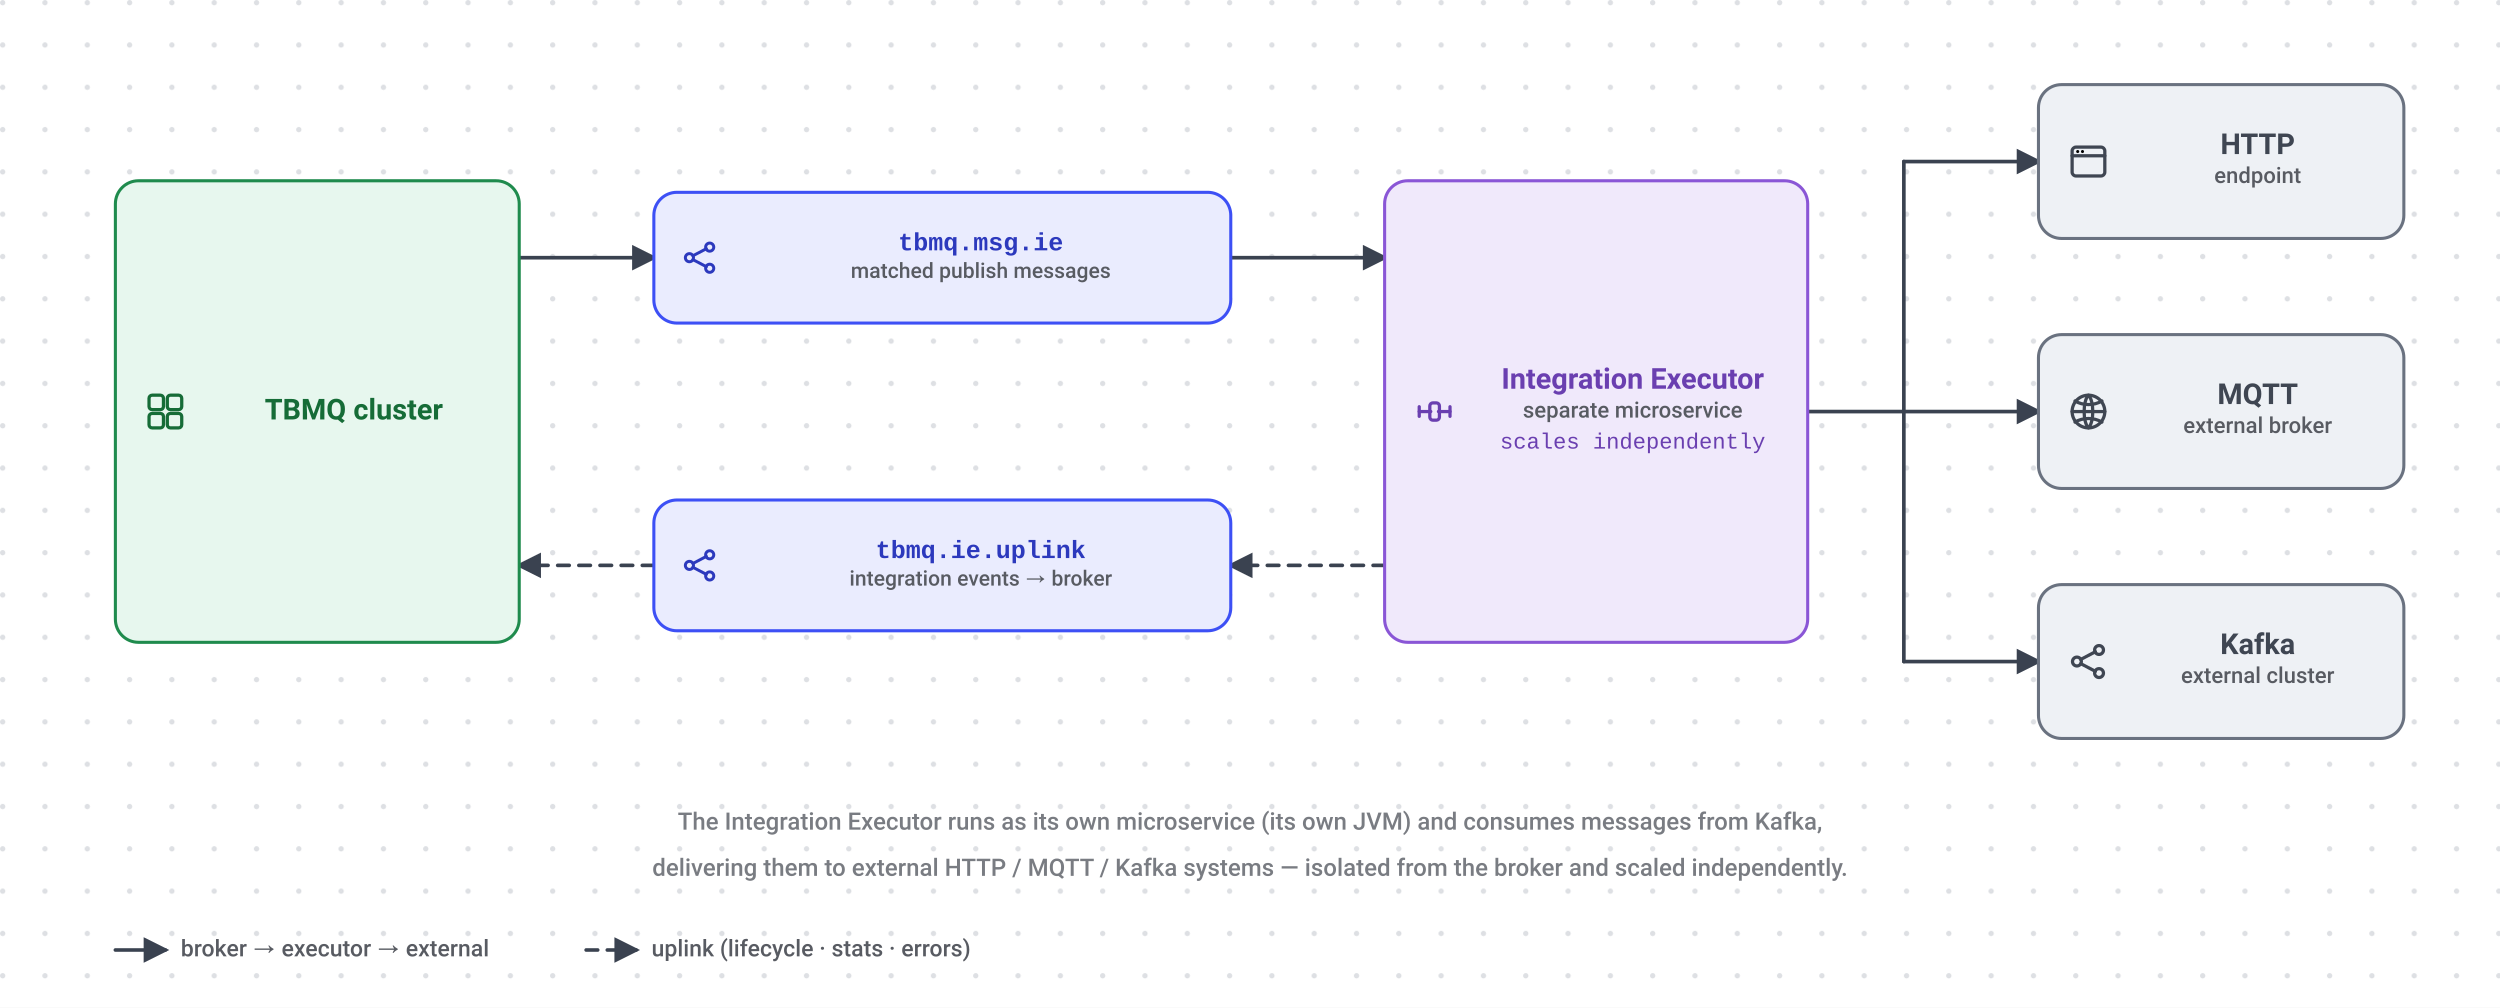
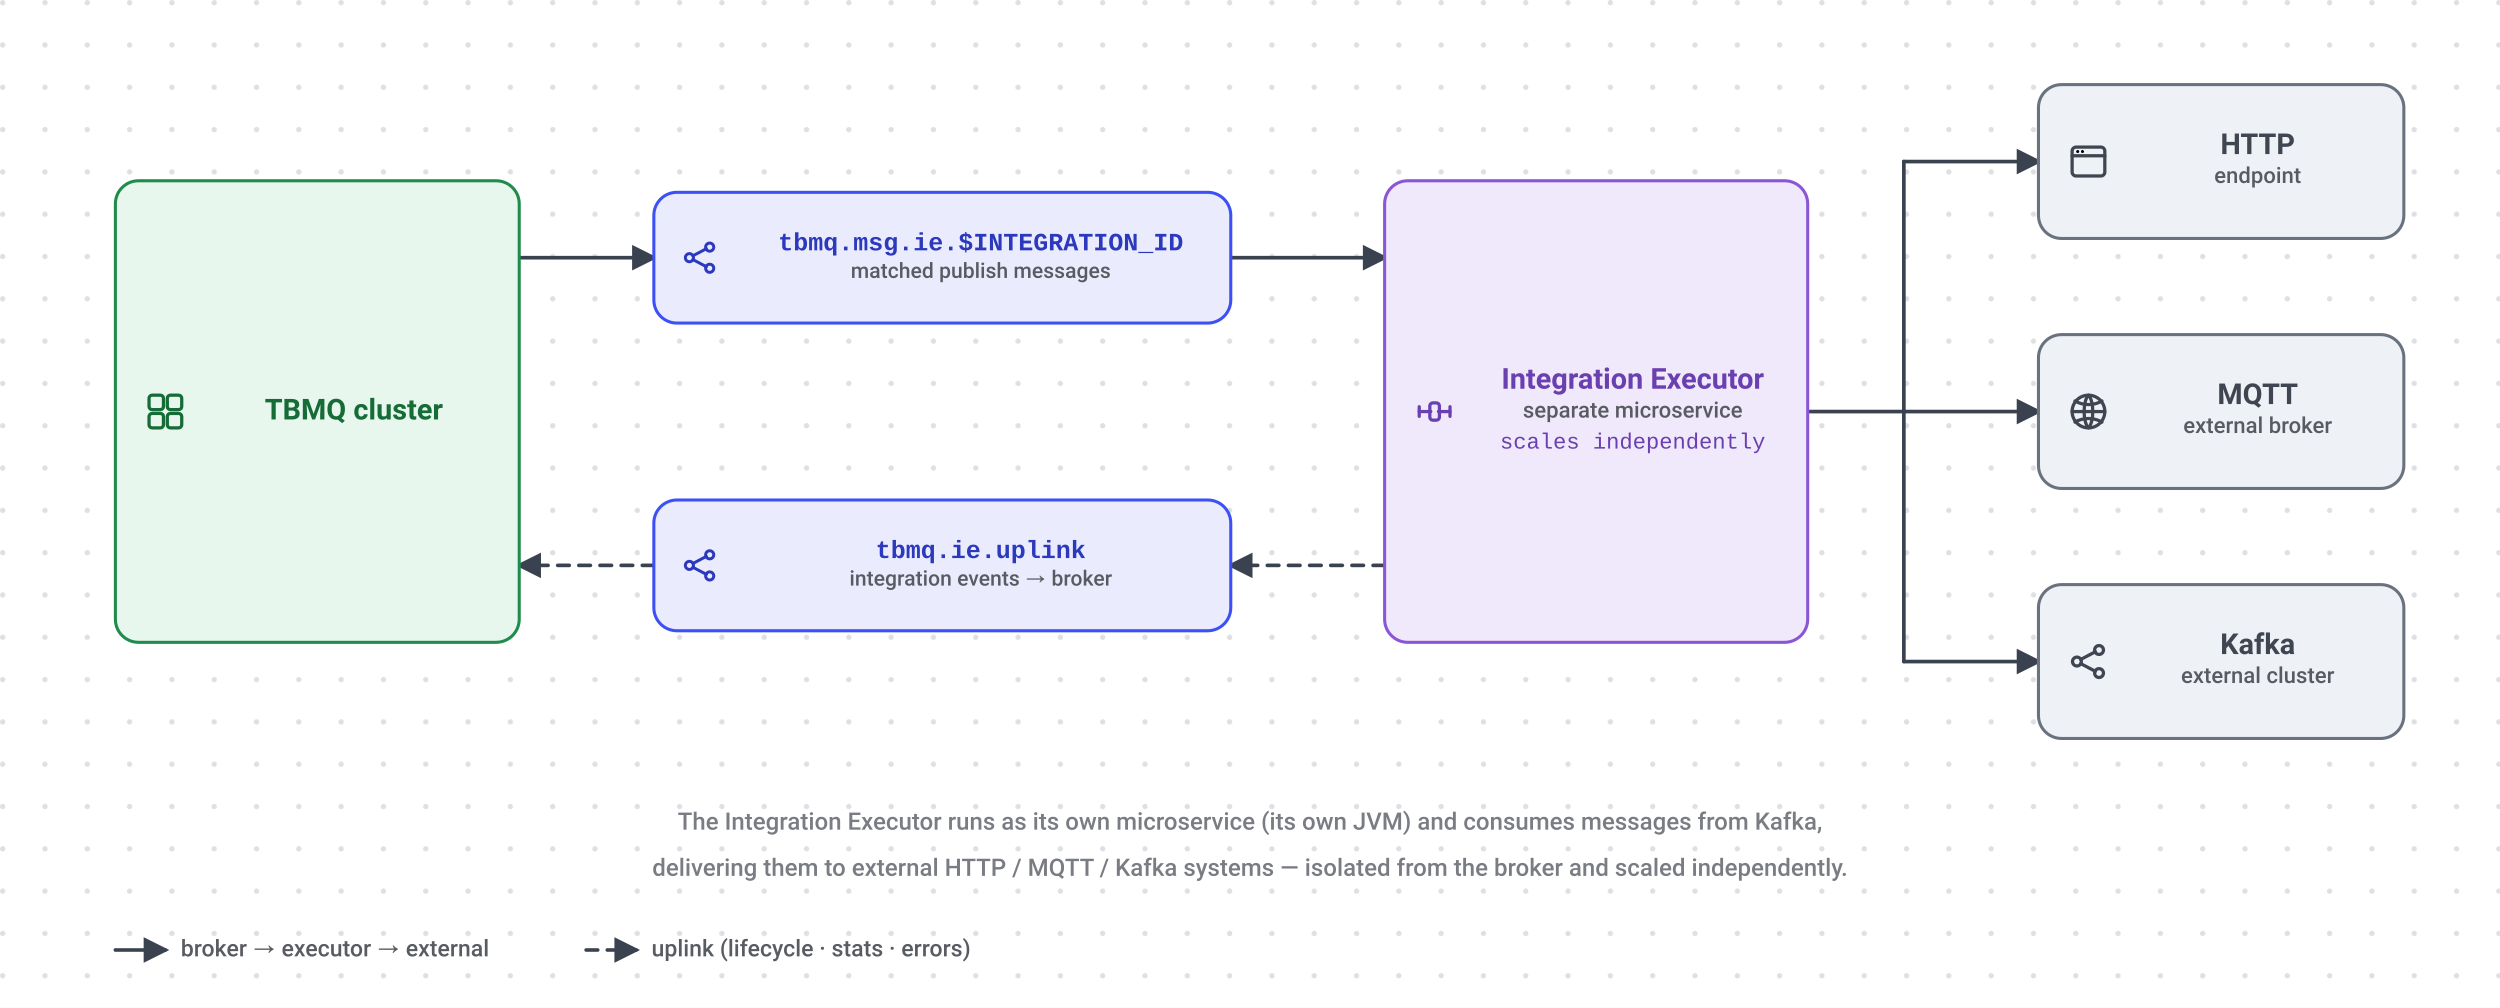
<svg xmlns="http://www.w3.org/2000/svg" viewBox="0 0 1300 524" width="1300" height="524" font-family="system-ui, -apple-system, 'Segoe UI', Roboto, Helvetica, Arial, sans-serif">
  <defs>
    <marker id="ah-3a4250" viewBox="0 0 10 10" refX="8.5" refY="5" markerWidth="7" markerHeight="7" orient="auto-start-reverse">
      <path d="M0 0 L10 5 L0 10 z" fill="#3a4250" />
    </marker>
    <pattern id="dots" width="22" height="22" patternUnits="userSpaceOnUse">
      <circle cx="1.4" cy="1.4" r="1.4" fill="#c3c7cd" opacity="0.55" />
    </pattern>
  </defs>
  <rect x="0" y="0" width="1300" height="524" fill="#ffffff" />
  <rect x="0" y="0" width="1300" height="524" fill="url(#dots)" />
  <path d="M 270 134 L 340 134" fill="none" stroke="#3a4250" stroke-width="1.9" stroke-dasharray="none" stroke-linecap="round" stroke-linejoin="round" marker-end="url(#ah-3a4250)" />
  <path d="M 640 134 L 720 134" fill="none" stroke="#3a4250" stroke-width="1.9" stroke-dasharray="none" stroke-linecap="round" stroke-linejoin="round" marker-end="url(#ah-3a4250)" />
  <path d="M 720 294 L 640 294" fill="none" stroke="#3a4250" stroke-width="1.9" stroke-dasharray="6 5" stroke-linecap="round" stroke-linejoin="round" marker-end="url(#ah-3a4250)" />
  <path d="M 340 294 L 270 294" fill="none" stroke="#3a4250" stroke-width="1.9" stroke-dasharray="6 5" stroke-linecap="round" stroke-linejoin="round" marker-end="url(#ah-3a4250)" />
  <path d="M 940 214 L 990 214" fill="none" stroke="#3a4250" stroke-width="1.9" stroke-linecap="round" />
  <path d="M 990 84 L 990 344" fill="none" stroke="#3a4250" stroke-width="1.9" stroke-linecap="round" />
  <path d="M 990 84 L 1060 84" fill="none" stroke="#3a4250" stroke-width="1.9" stroke-dasharray="none" stroke-linecap="round" stroke-linejoin="round" marker-end="url(#ah-3a4250)" />
  <path d="M 990 214 L 1060 214" fill="none" stroke="#3a4250" stroke-width="1.9" stroke-dasharray="none" stroke-linecap="round" stroke-linejoin="round" marker-end="url(#ah-3a4250)" />
  <path d="M 990 344 L 1060 344" fill="none" stroke="#3a4250" stroke-width="1.9" stroke-dasharray="none" stroke-linecap="round" stroke-linejoin="round" marker-end="url(#ah-3a4250)" />
  <rect x="60" y="94" width="210" height="240" rx="12" fill="#e7f7ee" stroke="#1f8b4d" stroke-width="1.6" />
  <g transform="translate(74 202) scale(1)" fill="none" stroke="#166c37" stroke-width="1.7" stroke-linecap="round" stroke-linejoin="round">
    <rect x="3.5" y="3.5" width="7.5" height="7.5" rx="1.6" />
    <rect x="13" y="3.5" width="7.5" height="7.5" rx="1.6" />
    <rect x="3.5" y="13" width="7.5" height="7.5" rx="1.6" />
    <rect x="13" y="13" width="7.5" height="7.5" rx="1.6" />
  </g>
  <text x="184" y="214" font-family="system-ui, -apple-system, 'Segoe UI', Roboto, Helvetica, Arial, sans-serif" font-size="15" font-weight="650" fill="#166c37" text-anchor="middle" opacity="1" dominant-baseline="middle">TBMQ cluster</text>
  <rect x="340" y="100" width="300" height="68" rx="12" fill="#eaecfe" stroke="#3d50f5" stroke-width="1.6" />
  <g transform="translate(353 123) scale(0.9166667)" fill="none" stroke="#2c39bd" stroke-width="1.7" stroke-linecap="round" stroke-linejoin="round">
    <circle cx="6" cy="12" r="2.3" />
    <circle cx="17.5" cy="6" r="2.3" />
    <circle cx="17.5" cy="18" r="2.3" />
    <path d="M8 10.9 15.6 6.9M8 13.1l7.6 4" />
  </g>
-   <text x="510" y="126.5" font-family="ui-monospace, SFMono-Regular, Menlo, Consolas, 'Liberation Mono', 'Courier New', monospace" font-size="13" font-weight="650" fill="#2c39bd" text-anchor="middle" opacity="1" dominant-baseline="middle">tbmq.msg.ie</text>
+   <text x="510" y="126.5" font-family="ui-monospace, SFMono-Regular, Menlo, Consolas, 'Liberation Mono', 'Courier New', monospace" font-size="13" font-weight="650" fill="#2c39bd" text-anchor="middle" opacity="1" dominant-baseline="middle">tbmq.msg.ie.$INTEGRATION_ID</text>
  <text x="510" y="141.5" font-family="system-ui, -apple-system, 'Segoe UI', Roboto, Helvetica, Arial, sans-serif" font-size="11" font-weight="500" fill="#585b62" text-anchor="middle" opacity="1" dominant-baseline="middle">matched publish messages</text>
  <rect x="340" y="260" width="300" height="68" rx="12" fill="#eaecfe" stroke="#3d50f5" stroke-width="1.6" />
  <g transform="translate(353 283) scale(0.9166667)" fill="none" stroke="#2c39bd" stroke-width="1.7" stroke-linecap="round" stroke-linejoin="round">
    <circle cx="6" cy="12" r="2.3" />
    <circle cx="17.5" cy="6" r="2.3" />
    <circle cx="17.5" cy="18" r="2.3" />
    <path d="M8 10.9 15.6 6.9M8 13.1l7.6 4" />
  </g>
  <text x="510" y="286.5" font-family="ui-monospace, SFMono-Regular, Menlo, Consolas, 'Liberation Mono', 'Courier New', monospace" font-size="13" font-weight="650" fill="#2c39bd" text-anchor="middle" opacity="1" dominant-baseline="middle">tbmq.ie.uplink</text>
  <text x="510" y="301.5" font-family="system-ui, -apple-system, 'Segoe UI', Roboto, Helvetica, Arial, sans-serif" font-size="11" font-weight="500" fill="#585b62" text-anchor="middle" opacity="1" dominant-baseline="middle">integration events → broker</text>
  <rect x="720" y="94" width="220" height="240" rx="12" fill="#f0e9fb" stroke="#8a56d6" stroke-width="1.6" />
  <g transform="translate(734 202) scale(1)" fill="none" stroke="#6a3fb0" stroke-width="1.7" stroke-linecap="round" stroke-linejoin="round">
    <path d="M4 12h6M14 12h6" />
    <rect x="9.5" y="7.5" width="5" height="9" rx="1.6" />
    <path d="M4 9.5v5M20 9.5v5" />
  </g>
  <text x="849" y="198" font-family="system-ui, -apple-system, 'Segoe UI', Roboto, Helvetica, Arial, sans-serif" font-size="15" font-weight="650" fill="#6a3fb0" text-anchor="middle" opacity="1" dominant-baseline="middle">Integration Executor</text>
  <text x="849" y="214" font-family="system-ui, -apple-system, 'Segoe UI', Roboto, Helvetica, Arial, sans-serif" font-size="11.5" font-weight="500" fill="#585b62" text-anchor="middle" opacity="1" dominant-baseline="middle">separate microservice</text>
  <text x="849" y="230" font-family="ui-monospace, SFMono-Regular, Menlo, Consolas, 'Liberation Mono', 'Courier New', monospace" font-size="11.5" font-weight="500" fill="#6a3fb0" text-anchor="middle" opacity="1" dominant-baseline="middle">scales independently</text>
  <rect x="1060" y="44" width="190" height="80" rx="12" fill="#eef1f5" stroke="#6a7280" stroke-width="1.6" />
  <g transform="translate(1074 72) scale(1)" fill="none" stroke="#3f4652" stroke-width="1.7" stroke-linecap="round" stroke-linejoin="round">
    <rect x="3.5" y="4.5" width="17" height="15" rx="2" />
    <path d="M3.5 9h17" />
    <circle cx="6.4" cy="6.8" r="0.8" fill="currentColor" stroke="none" />
    <circle cx="8.9" cy="6.8" r="0.8" fill="currentColor" stroke="none" />
  </g>
  <text x="1174" y="76" font-family="system-ui, -apple-system, 'Segoe UI', Roboto, Helvetica, Arial, sans-serif" font-size="15" font-weight="650" fill="#3f4652" text-anchor="middle" opacity="1" dominant-baseline="middle">HTTP</text>
  <text x="1174" y="92" font-family="system-ui, -apple-system, 'Segoe UI', Roboto, Helvetica, Arial, sans-serif" font-size="11.5" font-weight="500" fill="#585b62" text-anchor="middle" opacity="1" dominant-baseline="middle">endpoint</text>
  <rect x="1060" y="174" width="190" height="80" rx="12" fill="#eef1f5" stroke="#6a7280" stroke-width="1.6" />
  <g transform="translate(1074 202) scale(1)" fill="none" stroke="#3f4652" stroke-width="1.7" stroke-linecap="round" stroke-linejoin="round">
    <circle cx="12" cy="12" r="8.5" />
    <path d="M3.5 12h17M12 3.5c3 3 3 14 0 17M12 3.5c-3 3-3 14 0 17M5 6.5c4 2.5 10 2.5 14 0M5 17.5c4-2.5 10-2.5 14 0" />
  </g>
  <text x="1174" y="206" font-family="system-ui, -apple-system, 'Segoe UI', Roboto, Helvetica, Arial, sans-serif" font-size="15" font-weight="650" fill="#3f4652" text-anchor="middle" opacity="1" dominant-baseline="middle">MQTT</text>
  <text x="1174" y="222" font-family="system-ui, -apple-system, 'Segoe UI', Roboto, Helvetica, Arial, sans-serif" font-size="11.5" font-weight="500" fill="#585b62" text-anchor="middle" opacity="1" dominant-baseline="middle">external broker</text>
  <rect x="1060" y="304" width="190" height="80" rx="12" fill="#eef1f5" stroke="#6a7280" stroke-width="1.6" />
  <g transform="translate(1074 332) scale(1)" fill="none" stroke="#3f4652" stroke-width="1.7" stroke-linecap="round" stroke-linejoin="round">
    <circle cx="6" cy="12" r="2.3" />
    <circle cx="17.5" cy="6" r="2.3" />
    <circle cx="17.5" cy="18" r="2.3" />
    <path d="M8 10.9 15.6 6.9M8 13.1l7.6 4" />
  </g>
  <text x="1174" y="336" font-family="system-ui, -apple-system, 'Segoe UI', Roboto, Helvetica, Arial, sans-serif" font-size="15" font-weight="650" fill="#3f4652" text-anchor="middle" opacity="1" dominant-baseline="middle">Kafka</text>
  <text x="1174" y="352" font-family="system-ui, -apple-system, 'Segoe UI', Roboto, Helvetica, Arial, sans-serif" font-size="11.5" font-weight="500" fill="#585b62" text-anchor="middle" opacity="1" dominant-baseline="middle">external cluster</text>
  <text x="650" y="428" font-family="system-ui, -apple-system, 'Segoe UI', Roboto, Helvetica, Arial, sans-serif" font-size="12.5" font-weight="500" fill="#797c82" text-anchor="middle" opacity="1" dominant-baseline="middle">The Integration Executor runs as its own microservice (its own JVM) and consumes messages from Kafka,</text>
  <text x="650" y="452" font-family="system-ui, -apple-system, 'Segoe UI', Roboto, Helvetica, Arial, sans-serif" font-size="12.5" font-weight="500" fill="#797c82" text-anchor="middle" opacity="1" dominant-baseline="middle">delivering them to external HTTP / MQTT / Kafka systems — isolated from the broker and scaled independently.</text>
  <path d="M 60 494 L 86 494" stroke="#3a4250" stroke-width="1.9" stroke-dasharray="none" stroke-linecap="round" marker-end="url(#ah-3a4250)" />
  <text x="94" y="494" font-family="system-ui, -apple-system, 'Segoe UI', Roboto, Helvetica, Arial, sans-serif" font-size="12" font-weight="500" fill="#585b62" text-anchor="start" opacity="1" dominant-baseline="middle">broker → executor → external</text>
  <path d="M 304.8 494 L 330.8 494" stroke="#3a4250" stroke-width="1.9" stroke-dasharray="6 5" stroke-linecap="round" marker-end="url(#ah-3a4250)" />
  <text x="338.8" y="494" font-family="system-ui, -apple-system, 'Segoe UI', Roboto, Helvetica, Arial, sans-serif" font-size="12" font-weight="500" fill="#585b62" text-anchor="start" opacity="1" dominant-baseline="middle">uplink (lifecycle · stats · errors)</text>
</svg>
